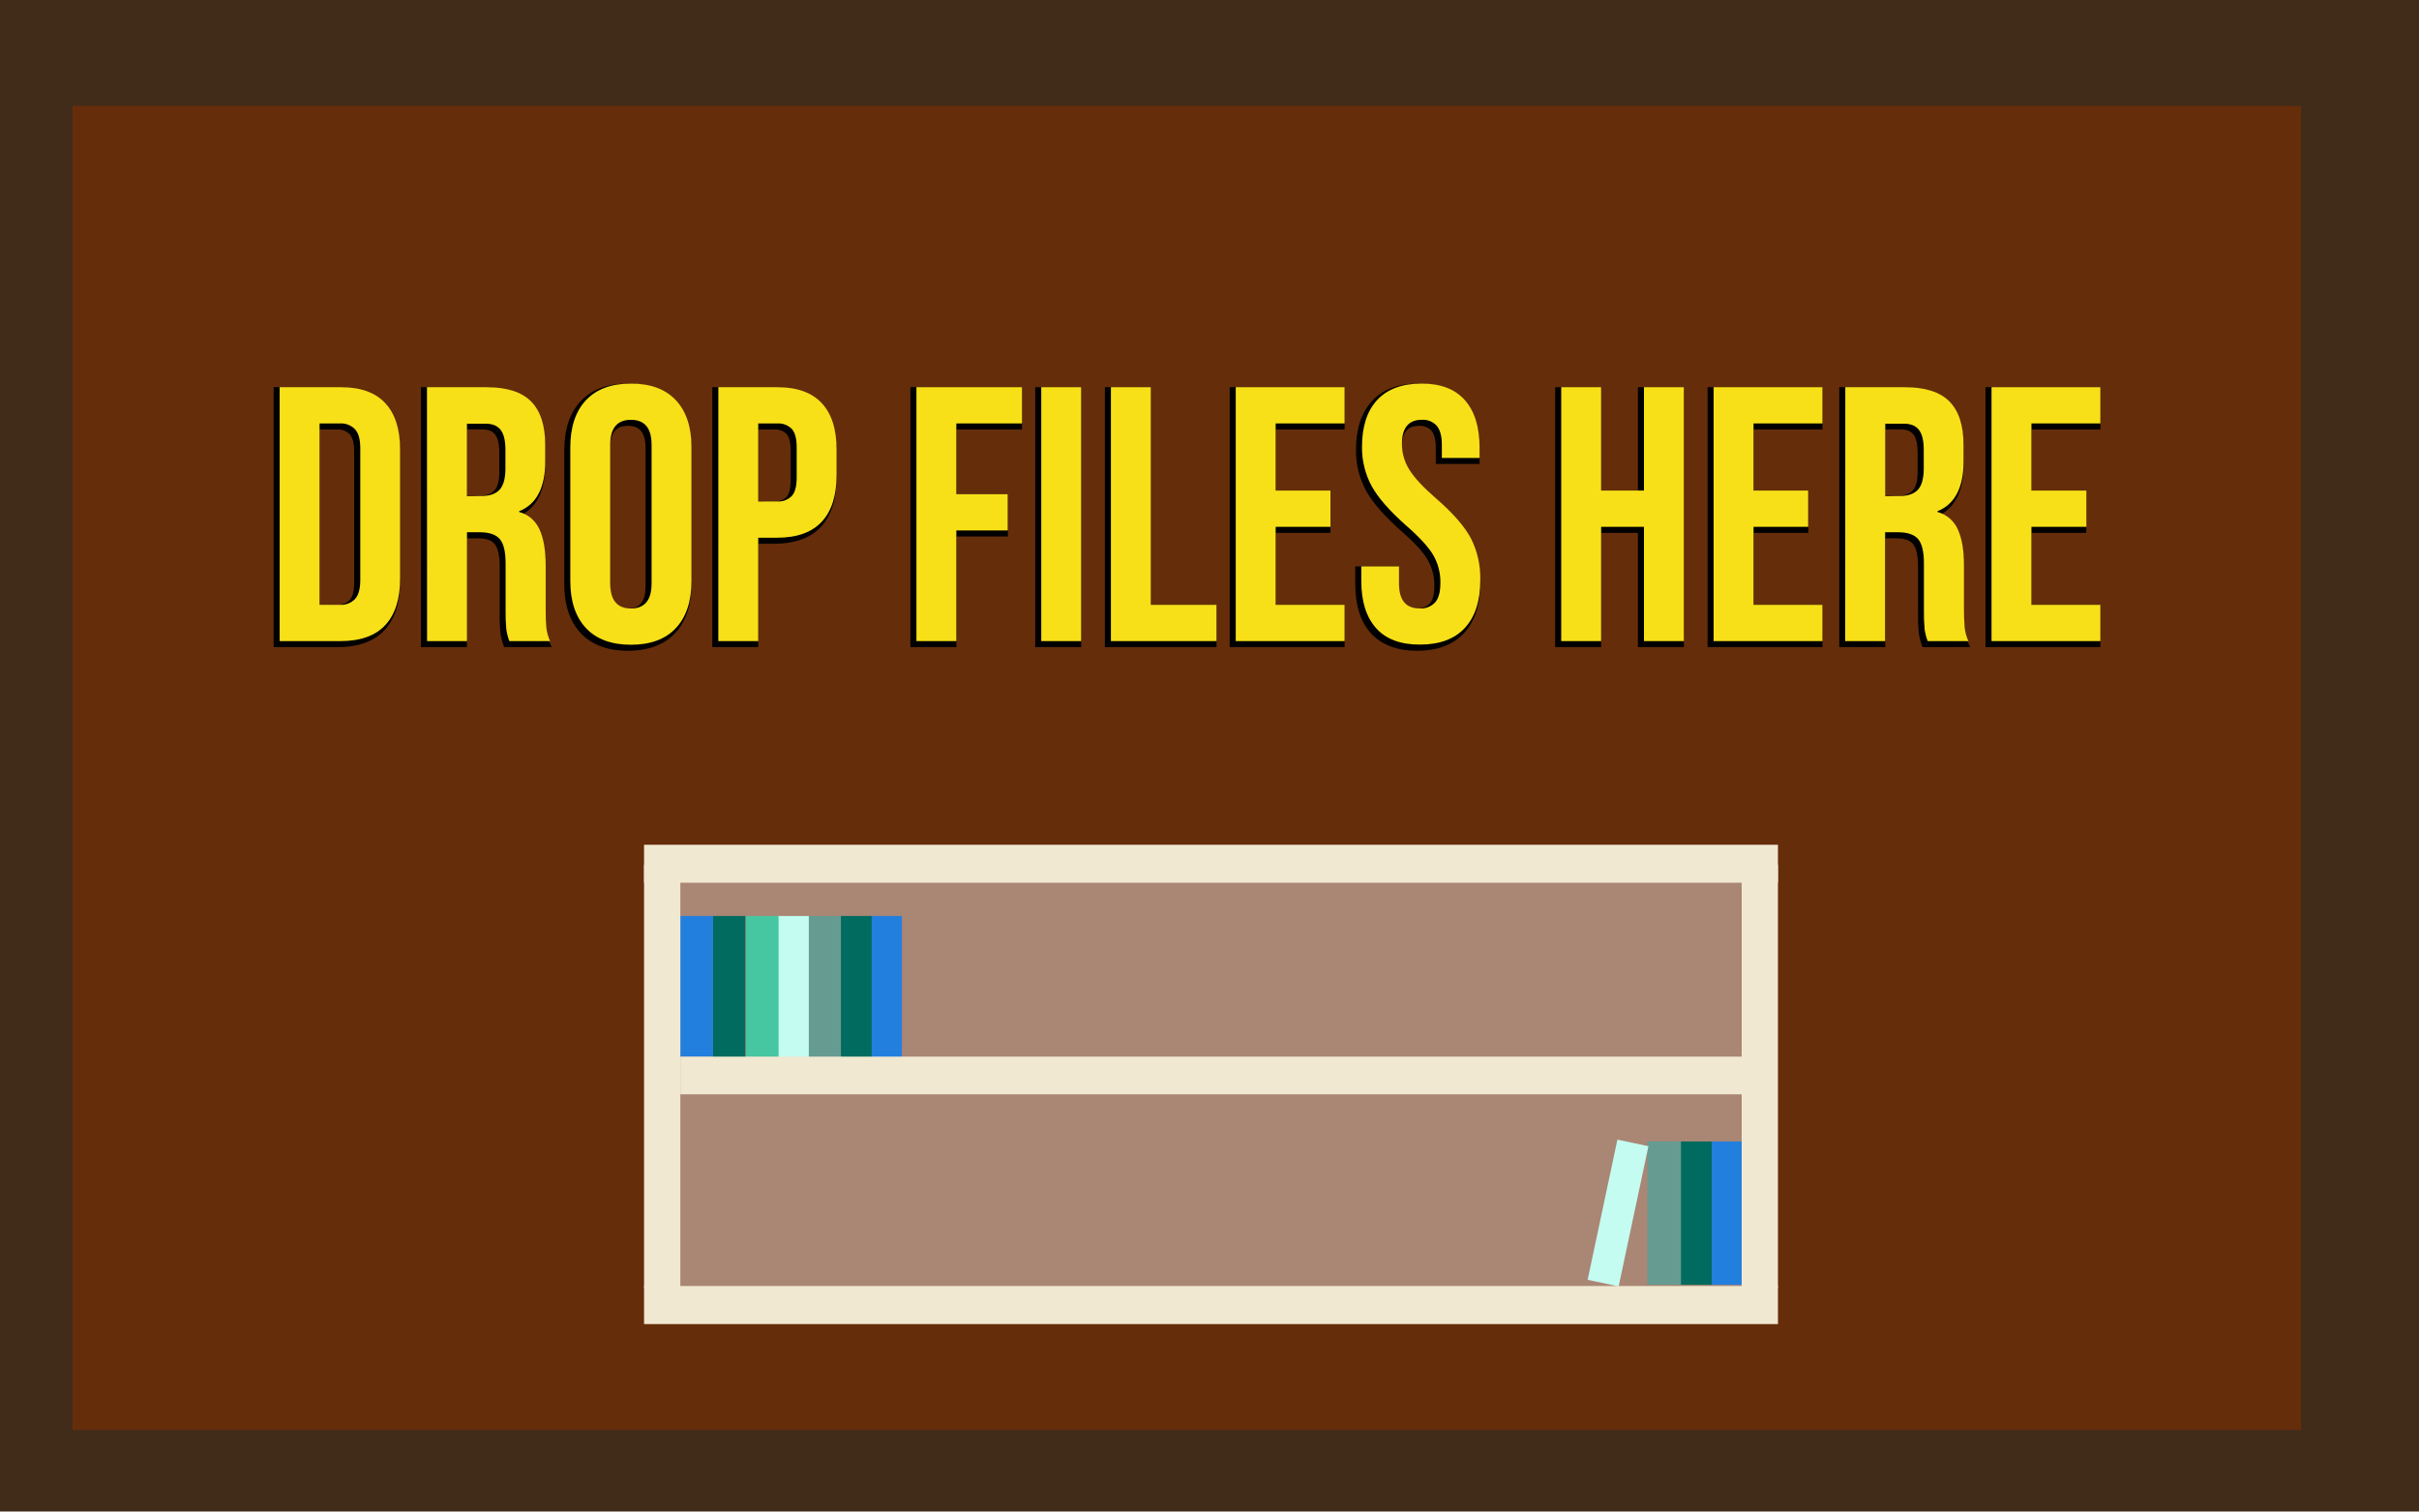
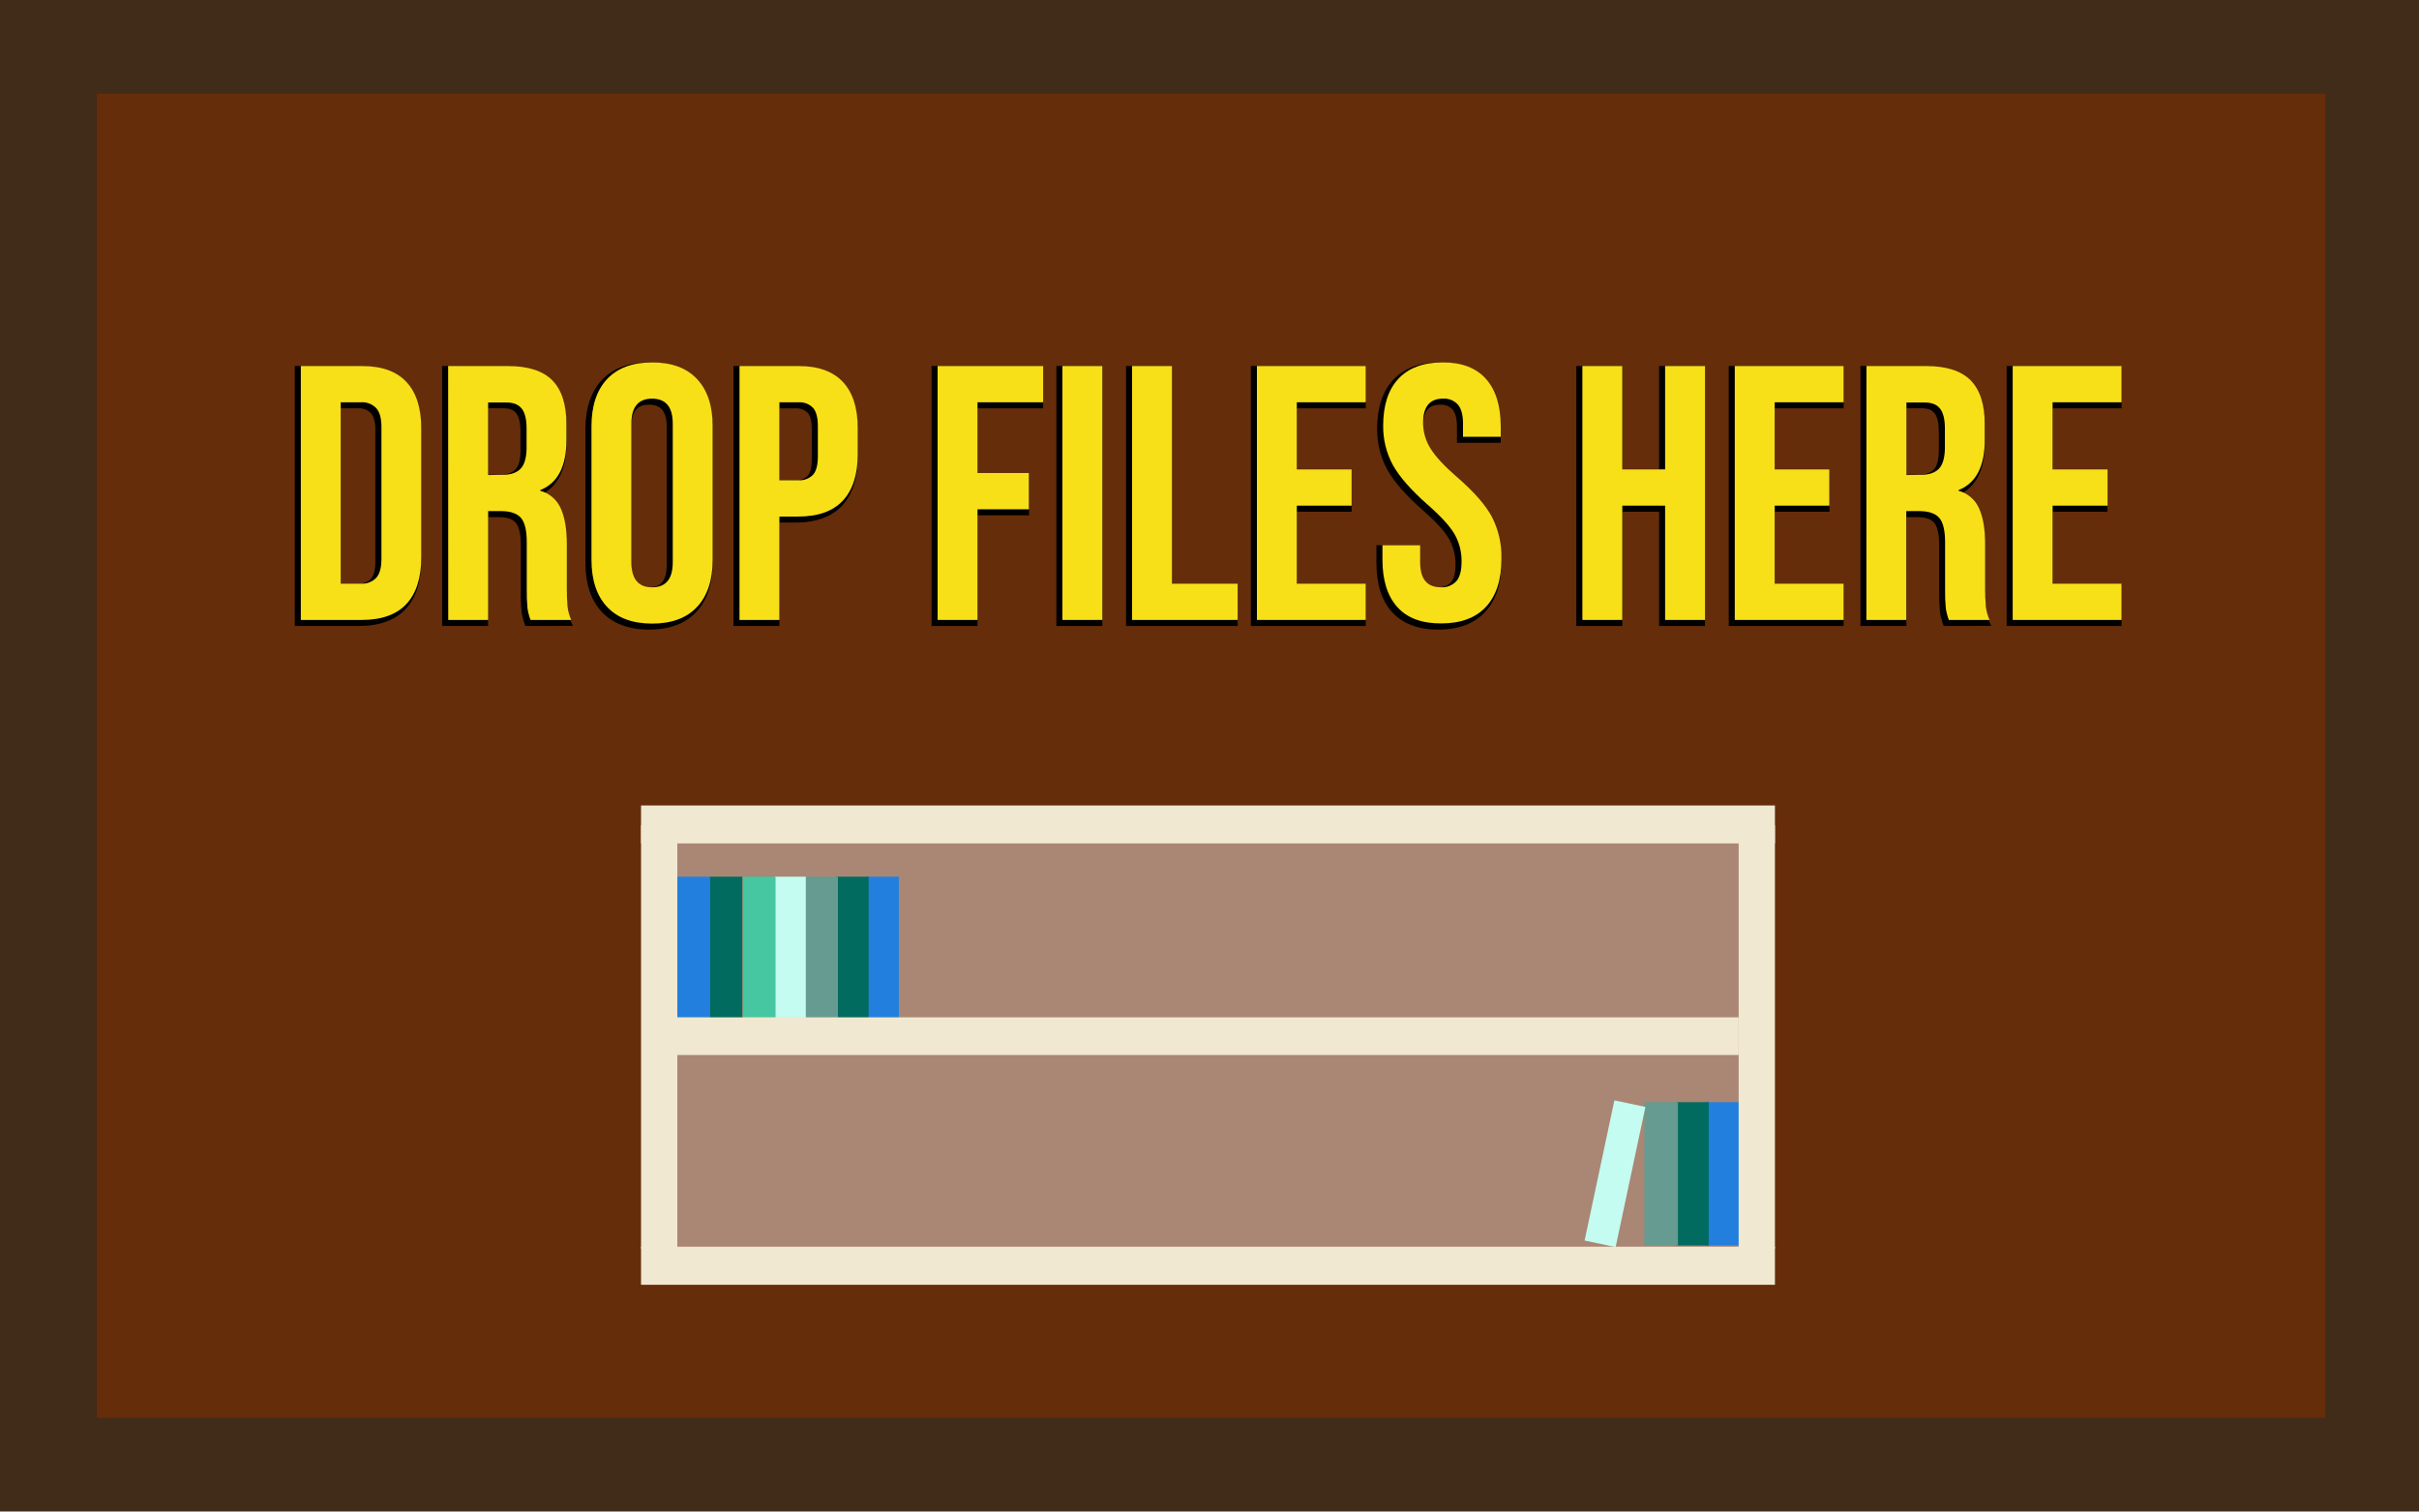
<svg xmlns="http://www.w3.org/2000/svg" viewBox="0 0 800 500">
  <defs>
    <style>.cls-1{fill:#412c1a;}.cls-2{fill:#662d0a;}.cls-3{fill:#aa8674;}.cls-4{fill:#237fde;}.cls-5{fill:#006b5e;}.cls-6{fill:#659b91;}.cls-7{fill:#c4fcf1;}.cls-8{fill:#47c7a1;}.cls-9{fill:#f0e8d1;}.cls-10{fill:#f7e018;}</style>
  </defs>
  <g id="background">
    <rect class="cls-1" width="800" height="500" />
  </g>
  <g id="innerbg">
-     <rect class="cls-2" x="24" y="35" width="737" height="438" />
+     <rect class="cls-2" x="32" y="31" width="737" height="438" />
  </g>
  <g id="library">
-     <rect id="upbook" class="cls-3" x="219" y="286" width="363" height="146" />
-     <rect id="upbook-2" data-name="upbook" class="cls-4" x="287.47" y="303" width="10.8" height="47" />
-     <rect id="upbook-3" data-name="upbook" class="cls-5" x="277.47" y="303" width="10.8" height="47" />
-     <rect id="upbook-4" data-name="upbook" class="cls-6" x="267" y="303" width="11.11" height="47" />
-     <rect id="upbook-5" data-name="upbook" class="cls-7" x="257" y="303" width="10.49" height="47" />
-     <rect id="upbook-6" data-name="upbook" class="cls-8" x="246.69" y="303" width="10.8" height="47" />
-     <rect id="upbook-7" data-name="upbook" class="cls-5" x="235.69" y="303" width="10.8" height="47" />
-     <rect id="upbook-8" data-name="upbook" class="cls-4" x="225" y="303" width="10.8" height="46.57" />
-     <rect id="downbook" class="cls-4" x="565.29" y="377.59" width="10.8" height="47.41" />
-     <rect id="downbook-2" data-name="downbook" class="cls-5" x="555.29" y="377.59" width="10.8" height="47.41" />
-     <rect id="downbook-3" data-name="downbook" class="cls-6" x="544.82" y="377.59" width="11.11" height="47.41" />
-     <rect id="downbook-4" data-name="downbook" class="cls-7" x="529.82" y="377.59" width="10.49" height="47.41" transform="translate(95.08 -102.44) rotate(11.99)" />
-     <rect id="shelf" class="cls-9" x="394.2" y="244.2" width="12.6" height="375" transform="translate(832.2 31.2) rotate(90)" />
-     <rect id="shelf-2" data-name="shelf" class="cls-9" x="576" y="286" width="12" height="140" />
-     <rect id="shelf-3" data-name="shelf" class="cls-9" x="394.26" y="180.26" width="12.47" height="351" transform="translate(756.26 -44.74) rotate(90)" />
-     <rect id="shelf-4" data-name="shelf" class="cls-9" x="213" y="286" width="12" height="140" />
-     <rect id="shelf-5" data-name="shelf" class="cls-9" x="394.22" y="98.22" width="12.56" height="375" transform="translate(686.22 -114.78) rotate(90)" />
+     <rect id="upbook" class="cls-3" x="218" y="273" width="363" height="146" />
+     <rect id="upbook-2" data-name="upbook" class="cls-4" x="286.47" y="290" width="10.8" height="47" />
+     <rect id="upbook-3" data-name="upbook" class="cls-5" x="276.47" y="290" width="10.8" height="47" />
+     <rect id="upbook-4" data-name="upbook" class="cls-6" x="266" y="290" width="11.11" height="47" />
+     <rect id="upbook-5" data-name="upbook" class="cls-7" x="256" y="290" width="10.49" height="47" />
+     <rect id="upbook-6" data-name="upbook" class="cls-8" x="245.69" y="290" width="10.8" height="47" />
+     <rect id="upbook-7" data-name="upbook" class="cls-5" x="234.69" y="290" width="10.8" height="47" />
+     <rect id="upbook-8" data-name="upbook" class="cls-4" x="224" y="290" width="10.8" height="46.57" />
+     <rect id="downbook" class="cls-4" x="564.29" y="364.59" width="10.8" height="47.41" />
+     <rect id="downbook-2" data-name="downbook" class="cls-5" x="554.29" y="364.59" width="10.8" height="47.41" />
+     <rect id="downbook-3" data-name="downbook" class="cls-6" x="543.82" y="364.59" width="11.11" height="47.41" />
+     <rect id="downbook-4" data-name="downbook" class="cls-7" x="528.82" y="364.59" width="10.49" height="47.41" transform="translate(92.36 -102.51) rotate(11.99)" />
+     <rect id="shelf" class="cls-9" x="393.2" y="231.2" width="12.6" height="375" transform="translate(818.2 19.2) rotate(90)" />
+     <rect id="shelf-2" data-name="shelf" class="cls-9" x="575" y="273" width="12" height="140" />
+     <rect id="shelf-3" data-name="shelf" class="cls-9" x="393.26" y="167.26" width="12.47" height="351" transform="translate(742.26 -56.74) rotate(90)" />
+     <rect id="shelf-4" data-name="shelf" class="cls-9" x="212" y="273" width="12" height="140" />
+     <rect id="shelf-5" data-name="shelf" class="cls-9" x="393.22" y="85.22" width="12.56" height="375" transform="translate(672.22 -126.78) rotate(90)" />
  </g>
  <g id="text">
-     <path d="M90.49,214.07v-86h21.16c6.81,0,12,1.88,15.49,5.6s5.19,9.13,5.19,16.16v42.48c0,7-1.75,12.46-5.19,16.16s-8.67,5.6-15.49,5.6Zm20.92-14a5.39,5.39,0,0,0,4.24-1.59c1-1.09,1.48-3,1.48-5.57V149.23c0-2.61-.5-4.48-1.48-5.57a5.41,5.41,0,0,0-4.24-1.59h-5.72v58Z" />
-     <path d="M166.74,214.07l-.24-.67a19.82,19.82,0,0,1-1-4,56.91,56.91,0,0,1-.25-6.61V187.39c0-3.59-.55-6.08-1.64-7.41s-2.93-1.91-5.64-1.91h-3.56v36h-15.2v-86h20.56c7,0,12.29,1.69,15.59,5s5,8.49,5,15.29v5.16c0,8.16-2.5,13.73-7.42,16.58a11.2,11.2,0,0,1,5.47,5.69c1.37,3.08,2.07,7.21,2.07,12.29v14.76c0,2.36.08,4.28.23,5.71a13.88,13.88,0,0,0,1.12,4.08l.63,1.41Zm-8.53-50c2.34,0,4.1-.59,5.22-1.74s1.7-3.23,1.7-6.14v-6.48c0-2.8-.48-4.81-1.41-6s-2.3-1.66-4.31-1.66h-5v22Z" />
-     <path d="M207.65,215.27c-6.74,0-12-2-15.61-5.84s-5.43-9.33-5.43-16.28V149c0-7,1.82-12.43,5.43-16.29s8.87-5.83,15.61-5.83,12,2,15.61,5.83,5.43,9.34,5.43,16.29v44.16c0,6.95-1.83,12.43-5.43,16.28S214.38,215.27,207.65,215.27Zm0-74.4c-2.51,0-5.84.75-5.84,7.28V194c0,6.52,3.33,7.28,5.84,7.28s5.84-.76,5.84-7.28V148.15C213.49,141.62,210.15,140.87,207.65,140.87Z" />
-     <path d="M235.57,214.07v-86H256c6.81,0,12,1.88,15.49,5.6s5.19,9.13,5.19,16.16v8.28c0,7-1.75,12.46-5.19,16.16s-8.68,5.6-15.49,5.6h-5.24v34.2ZM256,165.87a5.21,5.21,0,0,0,4.11-1.47c.91-1,1.37-2.84,1.37-5.45V149c0-2.61-.46-4.45-1.37-5.45a5.21,5.21,0,0,0-4.11-1.47h-5.24v23.8Z" />
-     <polygon points="301.08 214.07 301.08 128.07 338 128.07 338 142.07 316.28 142.07 316.28 163.47 333.32 163.47 333.32 177.47 316.28 177.47 316.28 214.07 301.08 214.07" />
-     <rect x="342.36" y="128.07" width="15.2" height="86" />
-     <polygon points="365.4 214.07 365.4 128.07 380.6 128.07 380.6 200.07 402.32 200.07 402.32 214.07 365.4 214.07" />
-     <polygon points="406.68 214.07 406.68 128.07 444.68 128.07 444.68 142.07 421.88 142.07 421.88 162.27 440 162.27 440 176.27 421.88 176.27 421.88 200.07 444.68 200.07 444.68 214.07 406.68 214.07" />
-     <path d="M468.64,215.27c-6.67,0-11.8-2-15.26-5.79s-5.18-9.31-5.18-16.33v-5.8h14.48v6.76c0,6.42,3.33,7.16,5.84,7.16a5.46,5.46,0,0,0,4.35-1.64c1-1.13,1.49-3.07,1.49-5.76a16.89,16.89,0,0,0-2.26-8.79c-1.54-2.58-4.46-5.75-8.68-9.42-5.5-4.85-9.41-9.32-11.62-13.29a27.66,27.66,0,0,1-3.36-13.62c0-6.87,1.78-12.29,5.3-16.1s8.72-5.78,15.38-5.78,11.66,1.95,15.09,5.79,5.11,9.31,5.11,16.33v4.48H474.84v-5.32c0-2.63-.49-4.53-1.44-5.66a5.12,5.12,0,0,0-4.16-1.62c-2.41,0-5.6.73-5.6,7a15,15,0,0,0,2.31,8c1.58,2.54,4.52,5.7,8.75,9.37,5.58,4.86,9.49,9.36,11.62,13.37a30.13,30.13,0,0,1,3.24,14.27c0,7.11-1.81,12.66-5.37,16.52S475.38,215.27,468.64,215.27Z" />
-     <polygon points="541.68 214.07 541.68 176.27 529.52 176.27 529.52 214.07 514.32 214.07 514.32 128.07 529.52 128.07 529.52 162.27 541.68 162.27 541.68 128.07 556.88 128.07 556.88 214.07 541.68 214.07" />
-     <polygon points="564.72 214.07 564.72 128.07 602.72 128.07 602.72 142.07 579.92 142.07 579.92 162.27 598.04 162.27 598.04 176.27 579.92 176.27 579.92 200.07 602.72 200.07 602.72 214.07 564.72 214.07" />
-     <path d="M635.81,214.07l-.24-.67a20.56,20.56,0,0,1-1-4,59.46,59.46,0,0,1-.25-6.61V187.39c0-3.59-.55-6.08-1.63-7.41s-2.94-1.91-5.65-1.91h-3.56v36h-15.2v-86h20.56c7,0,12.3,1.69,15.6,5s5,8.49,5,15.29v5.16c0,8.16-2.49,13.73-7.41,16.58a11.2,11.2,0,0,1,5.47,5.69c1.37,3.08,2.06,7.21,2.06,12.29v14.76a53.71,53.71,0,0,0,.24,5.71,13.58,13.58,0,0,0,1.12,4.08l.62,1.41Zm-8.54-50c2.35,0,4.11-.59,5.23-1.74s1.69-3.23,1.69-6.14v-6.48c0-2.8-.47-4.81-1.4-6s-2.3-1.66-4.32-1.66h-5v22Z" />
-     <polygon points="656.63 214.07 656.63 128.07 694.63 128.07 694.63 142.07 671.84 142.07 671.84 162.27 689.96 162.27 689.96 176.27 671.84 176.27 671.84 200.07 694.63 200.07 694.63 214.07 656.63 214.07" />
-     <path class="cls-10" d="M92.49,128.07h20.16q9.84,0,14.76,5.28t4.92,15.48v42.48q0,10.2-4.92,15.48t-14.76,5.28H92.49Zm19.92,72a6.38,6.38,0,0,0,5-1.92q1.74-1.92,1.74-6.24V148.23q0-4.32-1.74-6.24a6.38,6.38,0,0,0-5-1.92h-6.72v60Z" />
-     <path class="cls-10" d="M141.21,128.07h19.56q10.2,0,14.88,4.74t4.68,14.58v5.16q0,13.08-8.64,16.56v.24a10.3,10.3,0,0,1,6.78,5.88q2,4.44,2,11.88v14.76a56.44,56.44,0,0,0,.24,5.82,14.6,14.6,0,0,0,1.2,4.38H168.45a19.24,19.24,0,0,1-1-3.84,57.77,57.77,0,0,1-.24-6.48V186.39q0-5.76-1.86-8T159,176.07h-4.56v36h-13.2Zm18,36q4,0,5.94-2t2-6.84v-6.48q0-4.56-1.62-6.6t-5.1-2h-6v24Z" />
-     <path class="cls-10" d="M193.77,207.75q-5.16-5.52-5.16-15.6V148q0-10.08,5.16-15.6t14.88-5.52q9.72,0,14.88,5.52t5.16,15.6v44.16q0,10.08-5.16,15.6t-14.88,5.52Q198.93,213.27,193.77,207.75ZM215.49,193V147.15q0-8.28-6.84-8.28t-6.84,8.28V193q0,8.28,6.84,8.28T215.49,193Z" />
-     <path class="cls-10" d="M237.57,128.07H257q9.83,0,14.76,5.28t4.92,15.48v8.28q0,10.2-4.92,15.48T257,177.87h-6.24v34.2h-13.2ZM257,165.87a6.21,6.21,0,0,0,4.86-1.8q1.62-1.8,1.62-6.12V148q0-4.32-1.62-6.12a6.21,6.21,0,0,0-4.86-1.8h-6.24v25.8Z" />
-     <path class="cls-10" d="M303.08,128.07H338v12H316.28v23.4h17v12h-17v36.6h-13.2Z" />
-     <path class="cls-10" d="M344.36,128.07h13.2v84h-13.2Z" />
-     <path class="cls-10" d="M367.4,128.07h13.2v72h21.72v12H367.4Z" />
-     <path class="cls-10" d="M408.68,128.07h36v12h-22.8v22.2H440v12H421.88v25.8h22.8v12h-36Z" />
-     <path class="cls-10" d="M455.12,207.81q-4.92-5.46-4.92-15.66v-4.8h12.48v5.76q0,8.16,6.84,8.16a6.43,6.43,0,0,0,5.1-2q1.74-2,1.74-6.42a17.79,17.79,0,0,0-2.4-9.3q-2.4-4-8.88-9.66-8.16-7.2-11.4-13a26.55,26.55,0,0,1-3.24-13.14q0-10,5-15.42t14.64-5.46q9.48,0,14.34,5.46T489.32,148v3.48H476.84v-4.32q0-4.32-1.68-6.3a6.09,6.09,0,0,0-4.92-2q-6.6,0-6.6,8a15.86,15.86,0,0,0,2.46,8.52q2.46,4,8.94,9.6,8.28,7.2,11.4,13.08a29,29,0,0,1,3.12,13.8q0,10.32-5.1,15.84t-14.82,5.52Q460,213.27,455.12,207.81Z" />
-     <path class="cls-10" d="M516.32,128.07h13.2v34.2h14.16v-34.2h13.2v84h-13.2v-37.8H529.52v37.8h-13.2Z" />
-     <path class="cls-10" d="M566.72,128.07h36v12h-22.8v22.2H598v12H579.92v25.8h22.8v12h-36Z" />
-     <path class="cls-10" d="M610.27,128.07h19.56q10.2,0,14.88,4.74t4.68,14.58v5.16q0,13.08-8.64,16.56v.24a10.3,10.3,0,0,1,6.78,5.88q2,4.44,2,11.88v14.76a56.44,56.44,0,0,0,.24,5.82,14.6,14.6,0,0,0,1.2,4.38H637.51a19.24,19.24,0,0,1-1-3.84,57.77,57.77,0,0,1-.24-6.48V186.39q0-5.76-1.86-8T628,176.07h-4.56v36h-13.2Zm18,36q4,0,5.94-2t2-6.84v-6.48q0-4.56-1.62-6.6t-5.1-2h-6v24Z" />
-     <path class="cls-10" d="M658.63,128.07h36v12h-22.8v22.2H690v12H671.83v25.8h22.8v12h-36Z" />
+     <path d="M97.49,207.07v-86h21.16c6.81,0,12,1.88,15.49,5.6s5.19,9.13,5.19,16.16v42.48c0,7-1.75,12.46-5.19,16.16s-8.67,5.6-15.49,5.6Zm20.92-14a5.39,5.39,0,0,0,4.24-1.59c1-1.09,1.48-3,1.48-5.57V142.23c0-2.61-.5-4.48-1.48-5.57a5.41,5.41,0,0,0-4.24-1.59h-5.72v58Z" />
+     <path d="M173.74,207.07l-.24-.67a19.82,19.82,0,0,1-1-4,56.91,56.91,0,0,1-.25-6.61V180.39c0-3.59-.55-6.08-1.64-7.41s-2.93-1.91-5.64-1.91h-3.56v36h-15.2v-86h20.56c7,0,12.29,1.69,15.59,5s5,8.49,5,15.29v5.16c0,8.16-2.5,13.73-7.42,16.58a11.2,11.2,0,0,1,5.47,5.69c1.37,3.08,2.07,7.21,2.07,12.29v14.76c0,2.36.08,4.28.23,5.71a13.88,13.88,0,0,0,1.12,4.08l.63,1.41Zm-8.53-50c2.34,0,4.1-.59,5.22-1.74s1.7-3.23,1.7-6.14v-6.48c0-2.8-.48-4.81-1.41-6s-2.3-1.66-4.31-1.66h-5v22Z" />
+     <path d="M214.65,208.27c-6.74,0-12-2-15.61-5.84s-5.43-9.33-5.43-16.28V142c0-7,1.82-12.43,5.43-16.29s8.87-5.83,15.61-5.83,12,2,15.61,5.83,5.43,9.34,5.43,16.29v44.16c0,6.95-1.83,12.43-5.43,16.28S221.38,208.27,214.65,208.27Zm0-74.4c-2.51,0-5.84.75-5.84,7.28V187c0,6.52,3.33,7.28,5.84,7.28s5.84-.76,5.84-7.28V141.15C220.49,134.62,217.15,133.87,214.65,133.87Z" />
+     <path d="M242.57,207.07v-86H263c6.81,0,12,1.88,15.49,5.6s5.19,9.13,5.19,16.16v8.28c0,7-1.75,12.46-5.19,16.16s-8.68,5.6-15.49,5.6h-5.24v34.2ZM263,158.87a5.21,5.21,0,0,0,4.11-1.47c.91-1,1.37-2.84,1.37-5.45V142c0-2.61-.46-4.45-1.37-5.45a5.21,5.21,0,0,0-4.11-1.47h-5.24v23.8Z" />
+     <polygon points="308.08 207.07 308.08 121.07 345 121.07 345 135.07 323.28 135.07 323.28 156.47 340.32 156.47 340.32 170.47 323.28 170.47 323.28 207.07 308.08 207.07" />
+     <rect x="349.36" y="121.07" width="15.2" height="86" />
+     <polygon points="372.4 207.07 372.4 121.07 387.6 121.07 387.6 193.07 409.32 193.07 409.32 207.07 372.4 207.07" />
+     <polygon points="413.68 207.07 413.68 121.07 451.68 121.07 451.68 135.07 428.88 135.07 428.88 155.27 447 155.27 447 169.27 428.88 169.27 428.88 193.07 451.68 193.07 451.68 207.07 413.68 207.07" />
+     <path d="M475.64,208.27c-6.67,0-11.8-2-15.26-5.79s-5.18-9.31-5.18-16.33v-5.8h14.48v6.76c0,6.42,3.33,7.16,5.84,7.16a5.46,5.46,0,0,0,4.35-1.64c1-1.13,1.49-3.07,1.49-5.76a16.89,16.89,0,0,0-2.26-8.79c-1.54-2.58-4.46-5.75-8.68-9.42-5.5-4.85-9.41-9.32-11.62-13.29a27.66,27.66,0,0,1-3.36-13.62c0-6.87,1.78-12.29,5.3-16.1s8.72-5.78,15.38-5.78,11.66,1.95,15.09,5.79,5.11,9.31,5.11,16.33v4.48H481.84v-5.32c0-2.63-.49-4.53-1.44-5.66a5.12,5.12,0,0,0-4.16-1.62c-2.41,0-5.6.73-5.6,7a15,15,0,0,0,2.31,8c1.58,2.54,4.52,5.7,8.75,9.37,5.58,4.86,9.49,9.36,11.62,13.37a30.13,30.13,0,0,1,3.24,14.27c0,7.11-1.81,12.66-5.37,16.52S482.38,208.27,475.64,208.27Z" />
+     <polygon points="548.68 207.07 548.68 169.27 536.52 169.27 536.52 207.07 521.32 207.07 521.32 121.07 536.52 121.07 536.52 155.27 548.68 155.27 548.68 121.07 563.88 121.07 563.88 207.07 548.68 207.07" />
+     <polygon points="571.72 207.07 571.72 121.07 609.72 121.07 609.72 135.07 586.92 135.07 586.92 155.27 605.04 155.27 605.04 169.27 586.92 169.27 586.92 193.07 609.72 193.07 609.72 207.07 571.72 207.07" />
+     <path d="M642.81,207.07l-.24-.67a20.56,20.56,0,0,1-1-4,59.46,59.46,0,0,1-.25-6.61V180.39c0-3.59-.55-6.08-1.63-7.41s-2.94-1.91-5.65-1.91h-3.56v36h-15.2v-86h20.56c7,0,12.3,1.69,15.6,5s5,8.49,5,15.29v5.16c0,8.16-2.49,13.73-7.41,16.58a11.2,11.2,0,0,1,5.47,5.69c1.37,3.08,2.06,7.21,2.06,12.29v14.76a53.71,53.71,0,0,0,.24,5.71,13.58,13.58,0,0,0,1.12,4.08l.62,1.41Zm-8.54-50c2.35,0,4.11-.59,5.23-1.74s1.69-3.23,1.69-6.14v-6.48c0-2.8-.47-4.81-1.4-6s-2.3-1.66-4.32-1.66h-5v22Z" />
+     <polygon points="663.63 207.07 663.63 121.07 701.63 121.07 701.63 135.07 678.84 135.07 678.84 155.27 696.96 155.27 696.96 169.27 678.84 169.27 678.84 193.07 701.63 193.07 701.63 207.07 663.63 207.07" />
+     <path class="cls-10" d="M99.49,121.07h20.16q9.84,0,14.76,5.28t4.92,15.48v42.48q0,10.2-4.92,15.48t-14.76,5.28H99.49Zm19.92,72a6.38,6.38,0,0,0,5-1.92q1.74-1.92,1.74-6.24V141.23q0-4.32-1.74-6.24a6.38,6.38,0,0,0-5-1.92h-6.72v60Z" />
+     <path class="cls-10" d="M148.21,121.07h19.56q10.2,0,14.88,4.74t4.68,14.58v5.16q0,13.08-8.64,16.56v.24a10.3,10.3,0,0,1,6.78,5.88q2,4.44,2,11.88v14.76a56.44,56.44,0,0,0,.24,5.82,14.6,14.6,0,0,0,1.2,4.38H175.45a19.24,19.24,0,0,1-1-3.84,57.77,57.77,0,0,1-.24-6.48V179.39q0-5.76-1.86-8T166,169.07h-4.56v36h-13.2Zm18,36q4,0,5.94-2t2-6.84v-6.48q0-4.56-1.62-6.6t-5.1-2h-6v24Z" />
+     <path class="cls-10" d="M200.77,200.75q-5.16-5.52-5.16-15.6V141q0-10.08,5.16-15.6t14.88-5.52q9.72,0,14.88,5.52t5.16,15.6v44.16q0,10.08-5.16,15.6t-14.88,5.52Q205.93,206.27,200.77,200.75ZM222.49,186V140.15q0-8.28-6.84-8.28t-6.84,8.28V186q0,8.28,6.84,8.28T222.49,186Z" />
+     <path class="cls-10" d="M244.57,121.07H264q9.83,0,14.76,5.28t4.92,15.48v8.28q0,10.2-4.92,15.48T264,170.87h-6.24v34.2h-13.2ZM264,158.87a6.21,6.21,0,0,0,4.86-1.8q1.62-1.8,1.62-6.12V141q0-4.32-1.62-6.12a6.21,6.21,0,0,0-4.86-1.8h-6.24v25.8Z" />
+     <path class="cls-10" d="M310.08,121.07H345v12H323.28v23.4h17v12h-17v36.6h-13.2Z" />
+     <path class="cls-10" d="M351.36,121.07h13.2v84h-13.2Z" />
+     <path class="cls-10" d="M374.4,121.07h13.2v72h21.72v12H374.4Z" />
+     <path class="cls-10" d="M415.68,121.07h36v12h-22.8v22.2H447v12H428.88v25.8h22.8v12h-36Z" />
+     <path class="cls-10" d="M462.12,200.81q-4.92-5.46-4.92-15.66v-4.8h12.48v5.76q0,8.16,6.84,8.16a6.43,6.43,0,0,0,5.1-2q1.74-2,1.74-6.42a17.79,17.79,0,0,0-2.4-9.3q-2.4-4-8.88-9.66-8.16-7.2-11.4-13a26.55,26.55,0,0,1-3.24-13.14q0-10,5-15.42t14.64-5.46q9.48,0,14.34,5.46T496.32,141v3.48H483.84v-4.32q0-4.32-1.68-6.3a6.09,6.09,0,0,0-4.92-2q-6.6,0-6.6,8a15.86,15.86,0,0,0,2.46,8.52q2.46,4,8.94,9.6,8.28,7.2,11.4,13.08a29,29,0,0,1,3.12,13.8q0,10.32-5.1,15.84t-14.82,5.52Q467,206.27,462.12,200.81Z" />
+     <path class="cls-10" d="M523.32,121.07h13.2v34.2h14.16v-34.2h13.2v84h-13.2v-37.8H536.52v37.8h-13.2Z" />
+     <path class="cls-10" d="M573.72,121.07h36v12h-22.8v22.2H605v12H586.92v25.8h22.8v12h-36Z" />
+     <path class="cls-10" d="M617.27,121.07h19.56q10.2,0,14.88,4.74t4.68,14.58v5.16q0,13.08-8.64,16.56v.24a10.3,10.3,0,0,1,6.78,5.88q2,4.44,2,11.88v14.76a56.44,56.44,0,0,0,.24,5.82,14.6,14.6,0,0,0,1.2,4.38H644.51a19.24,19.24,0,0,1-1-3.84,57.77,57.77,0,0,1-.24-6.48V179.39q0-5.76-1.86-8T635,169.07h-4.56v36h-13.2Zm18,36q4,0,5.94-2t2-6.84v-6.48q0-4.56-1.62-6.6t-5.1-2h-6v24Z" />
+     <path class="cls-10" d="M665.63,121.07h36v12h-22.8v22.2H697v12H678.83v25.8h22.8v12h-36Z" />
  </g>
</svg>
